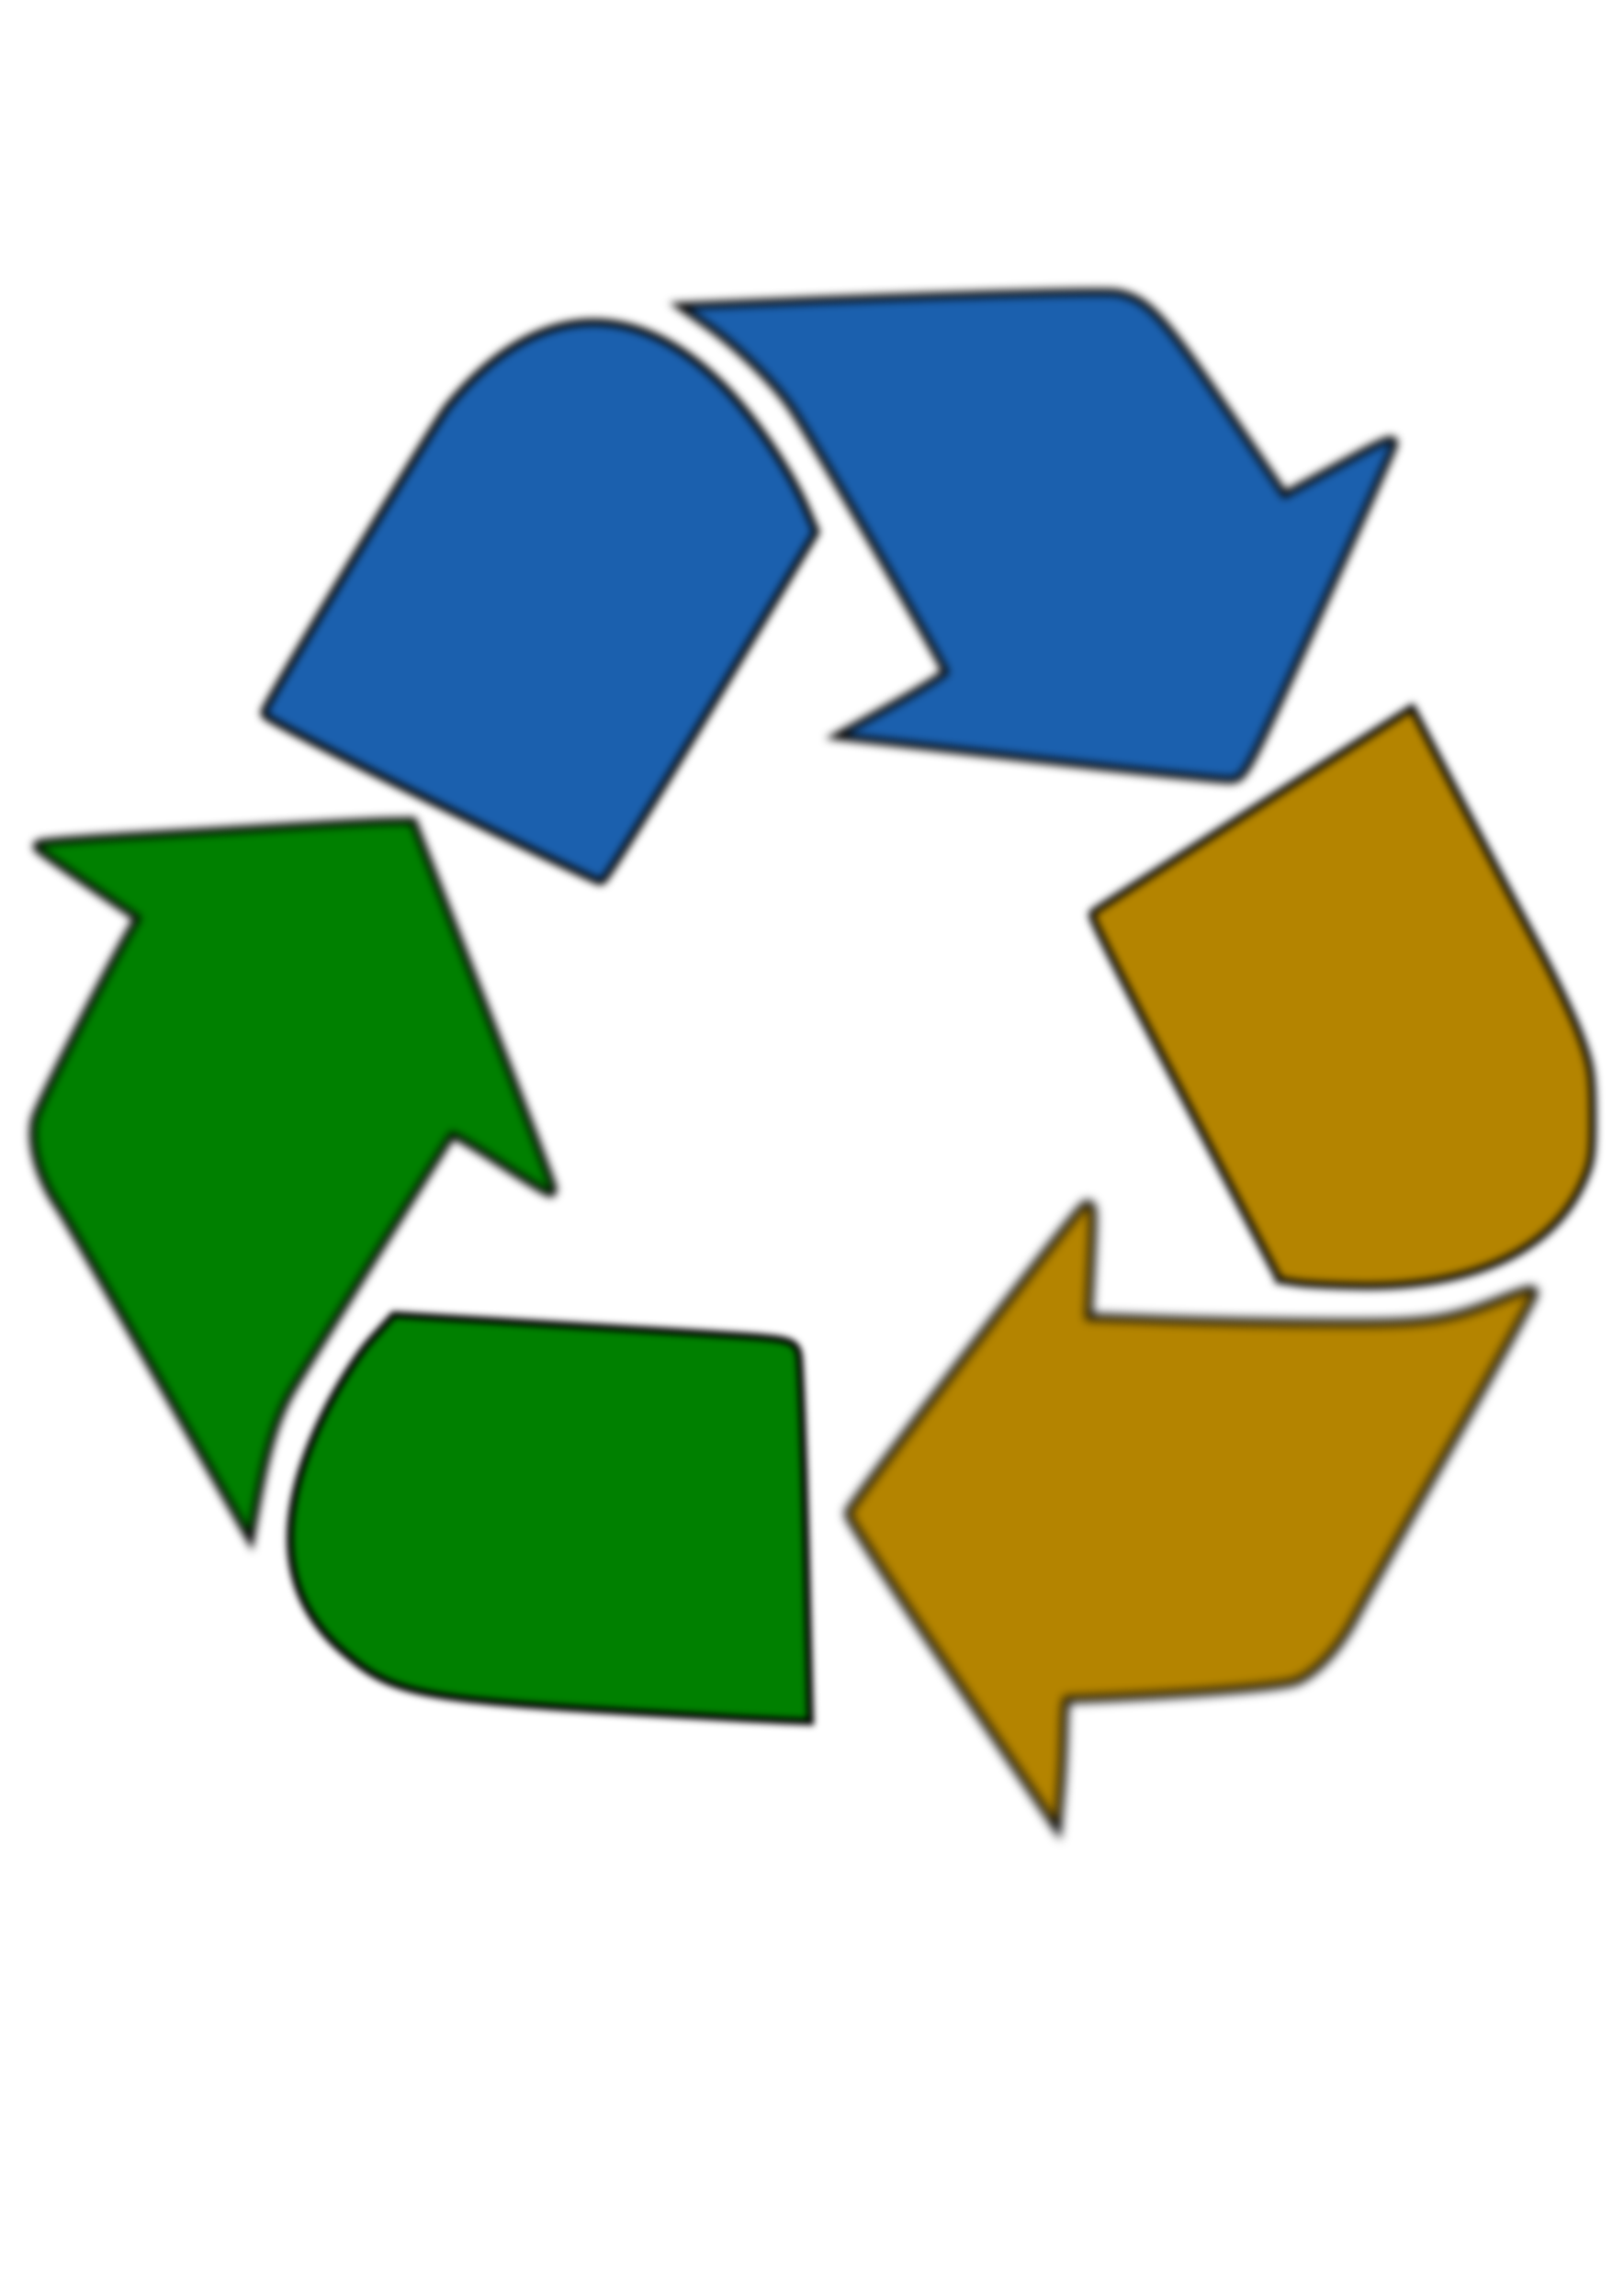
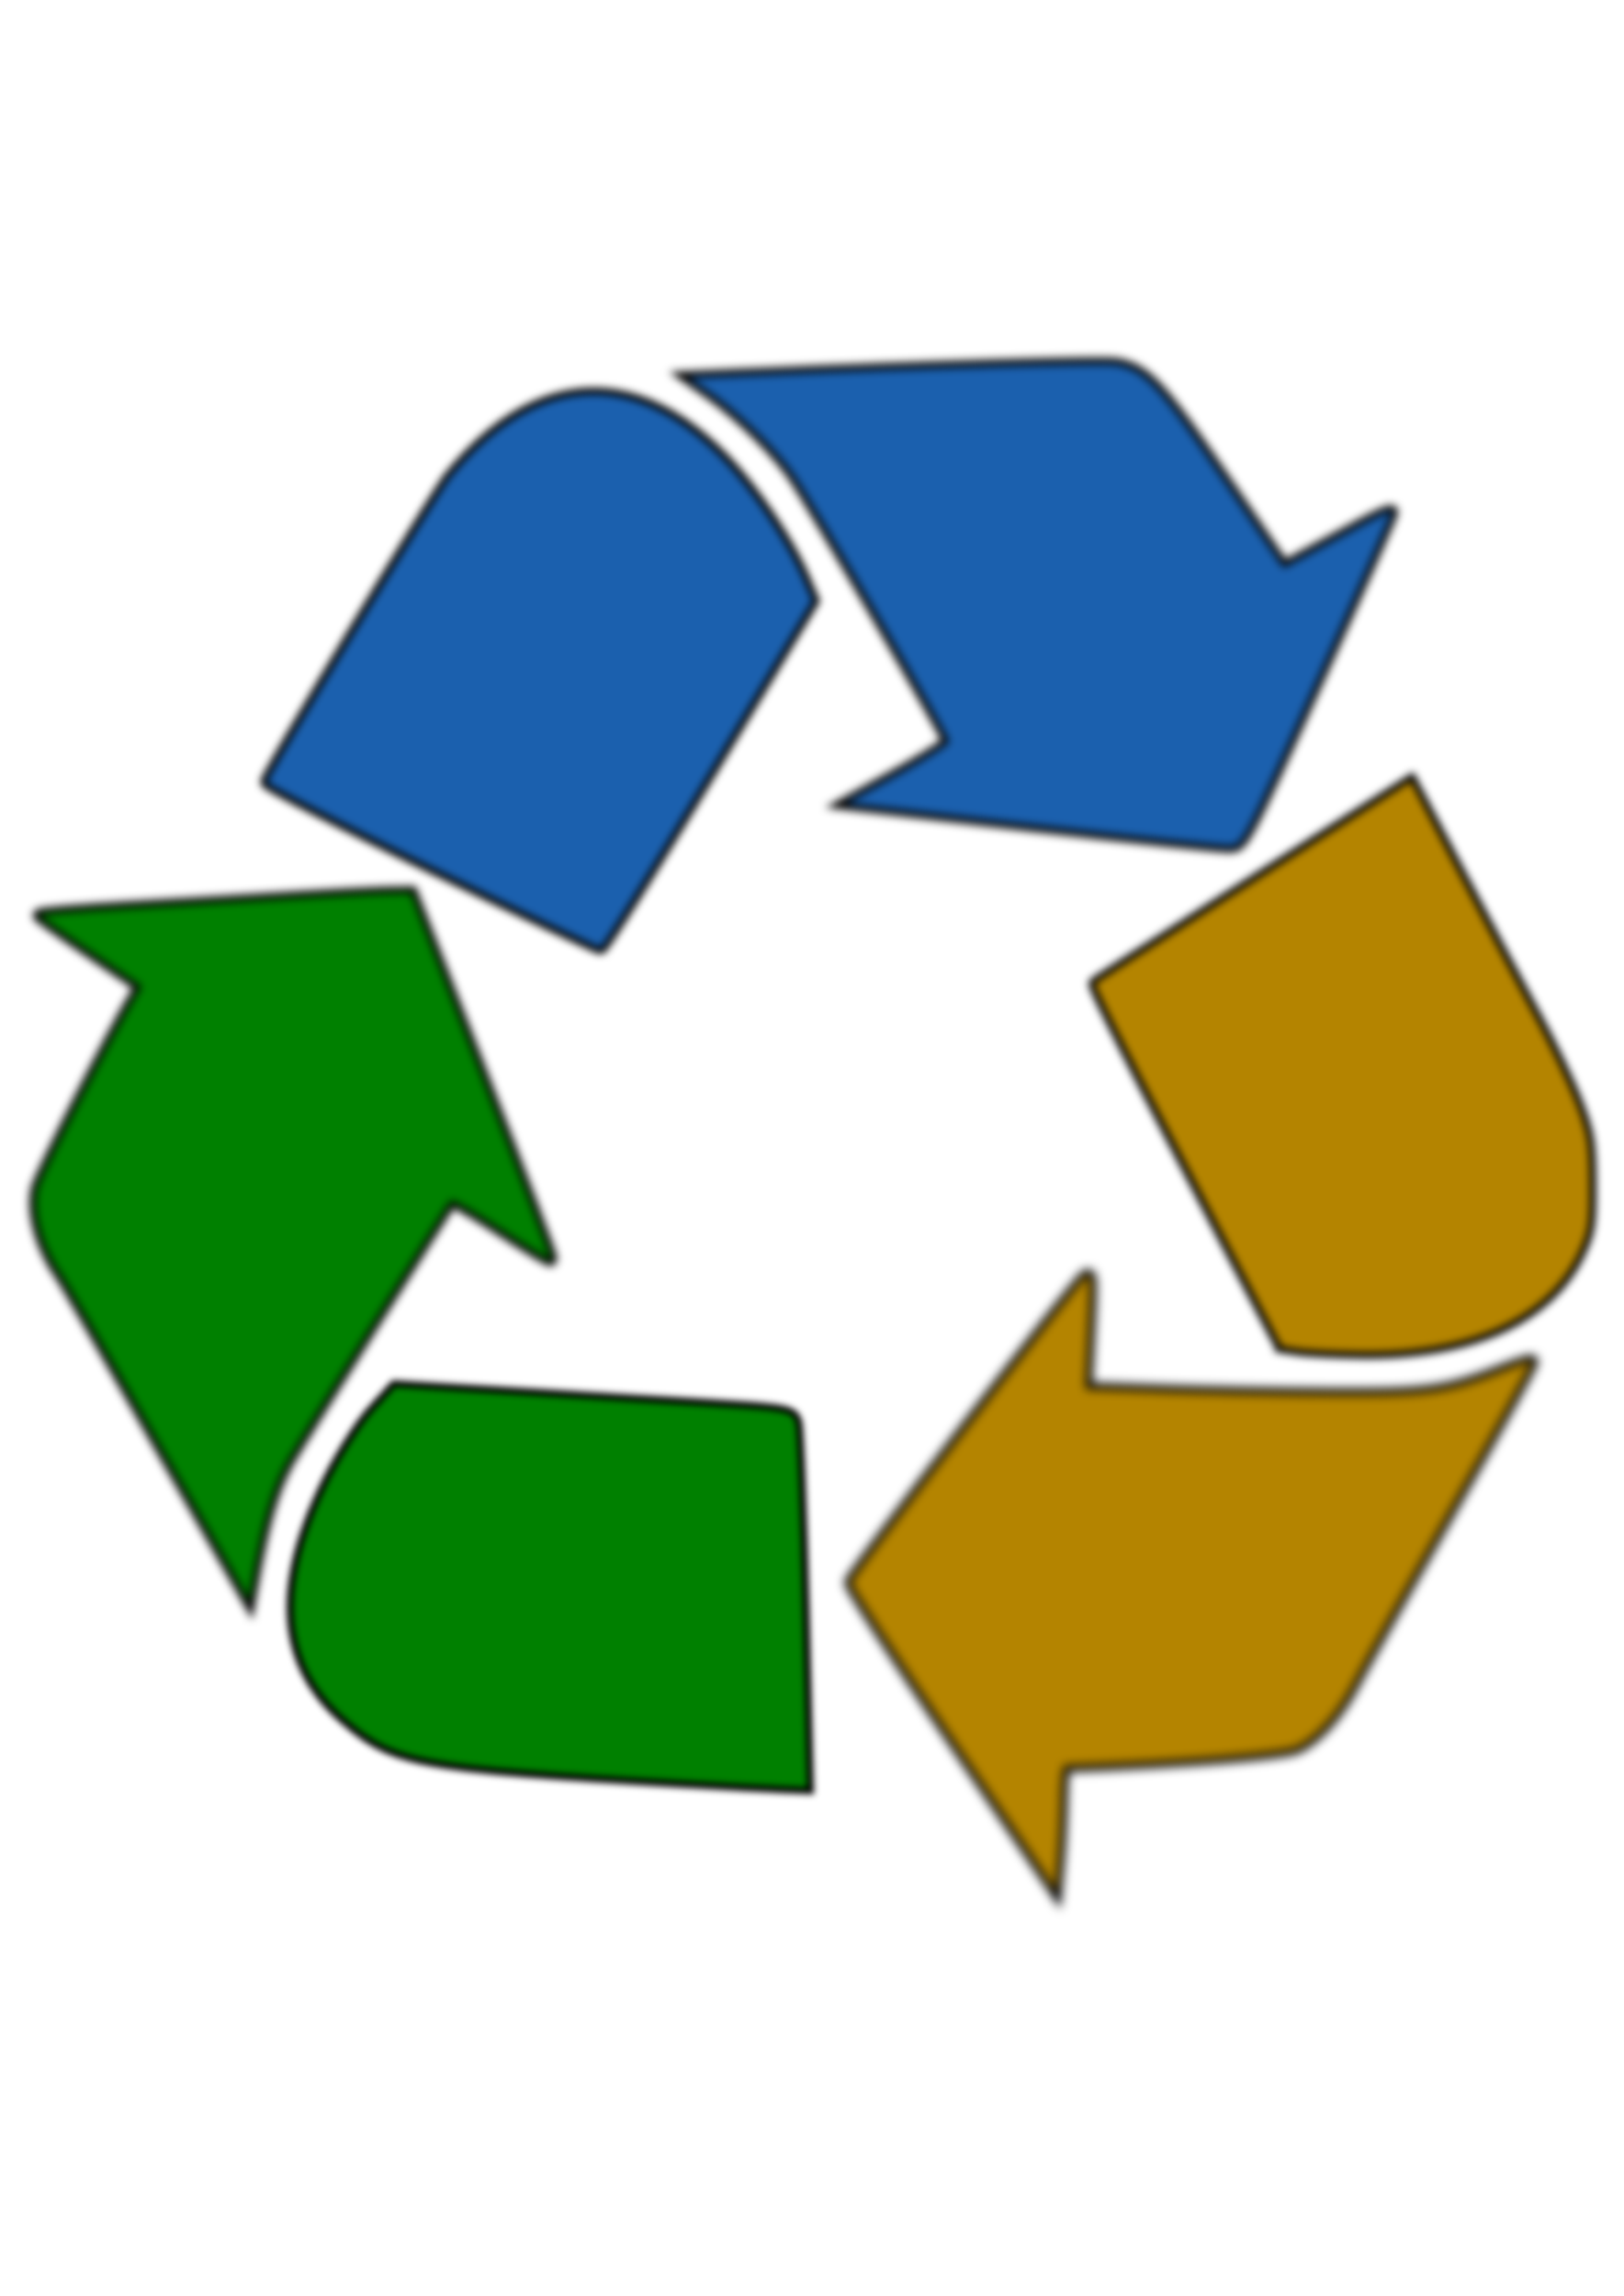
<svg xmlns="http://www.w3.org/2000/svg" width="210mm" height="297mm" viewBox="0 0 210 297" version="1.1" id="svg5" xml:space="preserve">
  <defs id="defs2">
    <filter style="color-interpolation-filters:sRGB" id="filter15564" x="-0.034" y="-0.025" width="1.067" height="1.067">
      <feGaussianBlur stdDeviation="0.494" id="feGaussianBlur15566" />
    </filter>
    <filter style="color-interpolation-filters:sRGB" id="filter15568" x="-0.03" y="-0.029" width="1.061" height="1.059">
      <feGaussianBlur stdDeviation="0.444" id="feGaussianBlur15570" />
    </filter>
    <filter style="color-interpolation-filters:sRGB" id="filter15621" x="-0.043" y="-0.035" width="1.067" height="1.07">
      <feGaussianBlur stdDeviation="0.478" id="feGaussianBlur15623" />
    </filter>
    <filter style="color-interpolation-filters:sRGB" id="filter15625" x="-0.032" y="-0.033" width="1.064" height="1.061">
      <feGaussianBlur stdDeviation="0.43" id="feGaussianBlur15627" />
    </filter>
    <filter style="color-interpolation-filters:sRGB" id="filter15629" x="-0.026" y="-0.029" width="1.053" height="1.079">
      <feGaussianBlur stdDeviation="0.523" id="feGaussianBlur15631" />
    </filter>
    <filter style="color-interpolation-filters:sRGB" id="filter15633" x="-0.028" y="-0.037" width="1.057" height="1.074">
      <feGaussianBlur stdDeviation="0.369" id="feGaussianBlur15635" />
    </filter>
  </defs>
  <g id="layer1">
-     <path style="fill:#008000;fill-opacity:1;stroke:#000000;stroke-width:1.512;stroke-dasharray:none;paint-order:stroke fill markers;filter:url(#filter15633);stroke-opacity:1" d="m 397.918,482.657 c -29.366,-1.741 -31.784,-2.191 -37.349,-6.955 -7.101,-6.078 -7.766,-14.721 -2.033,-26.429 1.428,-2.916 3.716,-6.539 5.086,-8.051 l 2.49,-2.75 14.247,0.857 c 7.836,0.472 17.877,1.075 22.313,1.341 7.481,0.449 8.09,0.586 8.4,1.893 0.184,0.775 0.546,10.28 0.805,21.123 l 0.471,19.714 -2.576,-0.096 c -1.417,-0.053 -6.751,-0.344 -11.853,-0.646 z" id="path1094" transform="matrix(1.152426,0,0,1.152426,-370.8163,-334.8052)" />
-     <path style="fill:#008000;fill-opacity:1;stroke:#000000;stroke-width:1.512;stroke-dasharray:none;paint-order:stroke fill markers;filter:url(#filter15564);stroke-opacity:1" d="m 346.515,456.833 c -1.758,-3.065 -6.352,-11.079 -10.21,-17.811 -3.858,-6.731 -7.283,-12.621 -7.612,-13.087 -2.234,-3.169 -3.323,-7.07 -2.715,-9.721 0.325,-1.417 8.392,-17.259 11.035,-21.671 l 0.632,-1.055 -5.636,-3.846 c -3.1,-2.115 -5.706,-3.959 -5.791,-4.098 -0.086,-0.139 4.345,-0.512 9.846,-0.829 5.501,-0.317 13.729,-0.81 18.285,-1.094 4.556,-0.284 9.468,-0.538 10.917,-0.564 l 2.634,-0.047 7.923,20.477 c 4.358,11.262 7.845,20.555 7.749,20.651 -0.096,0.096 -2.594,-1.412 -5.552,-3.35 -2.958,-1.938 -5.496,-3.404 -5.641,-3.257 -0.374,0.38 -16.971,26.87 -18.205,29.058 -1.805,3.199 -2.898,6.932 -4.211,14.386 l -0.252,1.43 z" id="path1096" transform="matrix(1.152426,0,0,1.152426,-370.8163,-334.8052)" />
-     <path style="fill:#1b60ae;fill-opacity:1;stroke:#000000;stroke-width:1.512;stroke-dasharray:none;paint-order:stroke fill markers;filter:url(#filter15568);stroke-opacity:1" d="m 370.163,380.051 c -10.179,-4.982 -18.468,-9.261 -18.419,-9.507 0.196,-0.983 19.082,-32.373 20.583,-34.21 9.444,-11.558 20.413,-12.355 30.401,-2.207 3.374,3.428 7.448,9.467 9.228,13.68 l 1.01,2.39 -11.675,19.472 c -6.421,10.709 -11.888,19.465 -12.147,19.457 -0.26,-0.008 -8.8,-4.091 -18.98,-9.073 z" id="path1305" transform="matrix(1.152426,0,0,1.152426,-370.8163,-334.8052)" />
-     <path style="fill:#1b60ae;fill-opacity:1;stroke:#000000;stroke-width:1.512;stroke-dasharray:none;paint-order:stroke fill markers;filter:url(#filter15621);stroke-opacity:1" d="m 437.635,375.372 -20.851,-2.436 5.74,-3.229 c 3.157,-1.776 5.74,-3.438 5.74,-3.695 0,-0.58 -14.965,-26.299 -17.352,-29.82 -1.946,-2.871 -6.063,-6.928 -9.529,-9.39 l -2.282,-1.621 6.967,-0.301 c 20.209,-0.872 39.717,-1.42 41.051,-1.153 3.195,0.639 4.758,2.313 11.819,12.668 l 6.891,10.105 3.005,-1.64 c 1.653,-0.902 4.375,-2.388 6.05,-3.303 1.675,-0.915 3.042,-1.494 3.038,-1.289 -0.004,0.206 -3.758,8.703 -8.342,18.882 -8.157,18.116 -8.363,18.51 -9.714,18.582 -0.759,0.041 -10.763,-1.022 -22.231,-2.362 z" id="path1307" transform="matrix(1.152426,0,0,1.152426,-370.8163,-334.8052)" />
-     <path style="display:inline;mix-blend-mode:normal;fill:#b48400;fill-opacity:1;stroke:#000000;stroke-width:1.512;stroke-dasharray:none;paint-order:stroke fill markers;filter:url(#filter15629);stroke-opacity:1" d="m 428.733,478.031 c -6.314,-9.275 -11.469,-17.205 -11.455,-17.621 0.021,-0.629 24.128,-32.033 26.295,-34.254 0.602,-0.617 0.646,0.101 0.358,5.909 l -0.328,6.612 8.614,0.311 c 4.738,0.171 13.252,0.336 18.922,0.367 11.084,0.06 13.014,-0.213 19.361,-2.74 1.629,-0.648 3.041,-1.099 3.139,-1.002 0.098,0.098 -4.045,7.656 -9.205,16.796 -5.16,9.14 -10.005,17.838 -10.767,19.327 -1.721,3.367 -4.14,6.086 -6.345,7.133 -1.449,0.687 -12.669,1.589 -26.054,2.094 -0.193,0.007 -0.379,1.647 -0.413,3.645 -0.034,1.997 -0.192,5.129 -0.351,6.959 l -0.29,3.328 z" id="path2173" transform="matrix(1.152426,0,0,1.152426,-370.8163,-334.8052)" />
-     <path style="fill:#b48400;fill-opacity:1;stroke:#000000;stroke-width:1.512;stroke-dasharray:none;paint-order:stroke fill markers;filter:url(#filter15625);stroke-opacity:1" d="m 467.43,434.172 -1.833,-0.285 -6.268,-11.948 c -10.345,-19.72 -14.842,-28.562 -14.631,-28.768 0.156,-0.152 25.324,-16.28 33.732,-21.615 l 1.67,-1.06 5.318,10.142 c 2.925,5.578 6.781,12.849 8.568,16.157 1.788,3.308 3.902,7.736 4.699,9.84 1.289,3.404 1.452,4.392 1.475,8.979 0.024,4.629 -0.1,5.424 -1.216,7.804 -3.408,7.269 -12.173,11.26 -24.392,11.106 -2.91,-0.036 -6.116,-0.195 -7.124,-0.351 z" id="path2175" transform="matrix(1.152426,0,0,1.152426,-370.8163,-334.8052)" />
+     <path style="mix-blend-mode:normal;fill:#008000;fill-opacity:1;stroke:#000000;stroke-width:1.512;stroke-dasharray:none;stroke-opacity:1;paint-order:stroke fill markers;filter:url(#filter15633)" d="m 397.918,482.657 c -29.366,-1.741 -31.784,-2.191 -37.349,-6.955 -7.101,-6.078 -7.766,-14.721 -2.033,-26.429 1.428,-2.916 3.716,-6.539 5.086,-8.051 l 2.49,-2.75 14.247,0.857 c 7.836,0.472 17.877,1.075 22.313,1.341 7.481,0.449 8.09,0.586 8.4,1.893 0.184,0.775 0.546,10.28 0.805,21.123 l 0.471,19.714 -2.576,-0.096 c -1.417,-0.053 -6.751,-0.344 -11.853,-0.646 z" id="path1094" transform="matrix(1.152426,0,0,1.152426,-370.8163,-325.8791)" />
+     <path style="mix-blend-mode:normal;fill:#008000;fill-opacity:1;stroke:#000000;stroke-width:1.512;stroke-dasharray:none;stroke-opacity:1;paint-order:stroke fill markers;filter:url(#filter15564)" d="m 346.515,456.833 c -1.758,-3.065 -6.352,-11.079 -10.21,-17.811 -3.858,-6.731 -7.283,-12.621 -7.612,-13.087 -2.234,-3.169 -3.323,-7.07 -2.715,-9.721 0.325,-1.417 8.392,-17.259 11.035,-21.671 l 0.632,-1.055 -5.636,-3.846 c -3.1,-2.115 -5.706,-3.959 -5.791,-4.098 -0.086,-0.139 4.345,-0.512 9.846,-0.829 5.501,-0.317 13.729,-0.81 18.285,-1.094 4.556,-0.284 9.468,-0.538 10.917,-0.564 l 2.634,-0.047 7.923,20.477 c 4.358,11.262 7.845,20.555 7.749,20.651 -0.096,0.096 -2.594,-1.412 -5.552,-3.35 -2.958,-1.938 -5.496,-3.404 -5.641,-3.257 -0.374,0.38 -16.971,26.87 -18.205,29.058 -1.805,3.199 -2.898,6.932 -4.211,14.386 l -0.252,1.43 z" id="path1096" transform="matrix(1.152426,0,0,1.152426,-370.8163,-325.8791)" />
+     <path style="mix-blend-mode:normal;fill:#1b60ae;fill-opacity:1;stroke:#000000;stroke-width:1.512;stroke-dasharray:none;stroke-opacity:1;paint-order:stroke fill markers;filter:url(#filter15568)" d="m 370.163,380.051 c -10.179,-4.982 -18.468,-9.261 -18.419,-9.507 0.196,-0.983 19.082,-32.373 20.583,-34.21 9.444,-11.558 20.413,-12.355 30.401,-2.207 3.374,3.428 7.448,9.467 9.228,13.68 l 1.01,2.39 -11.675,19.472 c -6.421,10.709 -11.888,19.465 -12.147,19.457 -0.26,-0.008 -8.8,-4.091 -18.98,-9.073 z" id="path1305" transform="matrix(1.152426,0,0,1.152426,-370.8163,-325.8791)" />
+     <path style="mix-blend-mode:normal;fill:#1b60ae;fill-opacity:1;stroke:#000000;stroke-width:1.512;stroke-dasharray:none;stroke-opacity:1;paint-order:stroke fill markers;filter:url(#filter15621)" d="m 437.635,375.372 -20.851,-2.436 5.74,-3.229 c 3.157,-1.776 5.74,-3.438 5.74,-3.695 0,-0.58 -14.965,-26.299 -17.352,-29.82 -1.946,-2.871 -6.063,-6.928 -9.529,-9.39 l -2.282,-1.621 6.967,-0.301 c 20.209,-0.872 39.717,-1.42 41.051,-1.153 3.195,0.639 4.758,2.313 11.819,12.668 l 6.891,10.105 3.005,-1.64 c 1.653,-0.902 4.375,-2.388 6.05,-3.303 1.675,-0.915 3.042,-1.494 3.038,-1.289 -0.004,0.206 -3.758,8.703 -8.342,18.882 -8.157,18.116 -8.363,18.51 -9.714,18.582 -0.759,0.041 -10.763,-1.022 -22.231,-2.362 z" id="path1307" transform="matrix(1.152426,0,0,1.152426,-370.8163,-325.8791)" />
+     <path style="display:inline;mix-blend-mode:normal;fill:#b48400;fill-opacity:1;stroke:#000000;stroke-width:1.512;stroke-dasharray:none;stroke-opacity:1;paint-order:stroke fill markers;filter:url(#filter15629)" d="m 428.733,478.031 c -6.314,-9.275 -11.469,-17.205 -11.455,-17.621 0.021,-0.629 24.128,-32.033 26.295,-34.254 0.602,-0.617 0.646,0.101 0.358,5.909 l -0.328,6.612 8.614,0.311 c 4.738,0.171 13.252,0.336 18.922,0.367 11.084,0.06 13.014,-0.213 19.361,-2.74 1.629,-0.648 3.041,-1.099 3.139,-1.002 0.098,0.098 -4.045,7.656 -9.205,16.796 -5.16,9.14 -10.005,17.838 -10.767,19.327 -1.721,3.367 -4.14,6.086 -6.345,7.133 -1.449,0.687 -12.669,1.589 -26.054,2.094 -0.193,0.007 -0.379,1.647 -0.413,3.645 -0.034,1.997 -0.192,5.129 -0.351,6.959 l -0.29,3.328 z" id="path2173" transform="matrix(1.152426,0,0,1.152426,-370.8163,-325.8791)" />
+     <path style="mix-blend-mode:normal;fill:#b48400;fill-opacity:1;stroke:#000000;stroke-width:1.512;stroke-dasharray:none;stroke-opacity:1;paint-order:stroke fill markers;filter:url(#filter15625)" d="m 467.43,434.172 -1.833,-0.285 -6.268,-11.948 c -10.345,-19.72 -14.842,-28.562 -14.631,-28.768 0.156,-0.152 25.324,-16.28 33.732,-21.615 l 1.67,-1.06 5.318,10.142 c 2.925,5.578 6.781,12.849 8.568,16.157 1.788,3.308 3.902,7.736 4.699,9.84 1.289,3.404 1.452,4.392 1.475,8.979 0.024,4.629 -0.1,5.424 -1.216,7.804 -3.408,7.269 -12.173,11.26 -24.392,11.106 -2.91,-0.036 -6.116,-0.195 -7.124,-0.351 z" id="path2175" transform="matrix(1.152426,0,0,1.152426,-370.8163,-325.8791)" />
  </g>
</svg>
